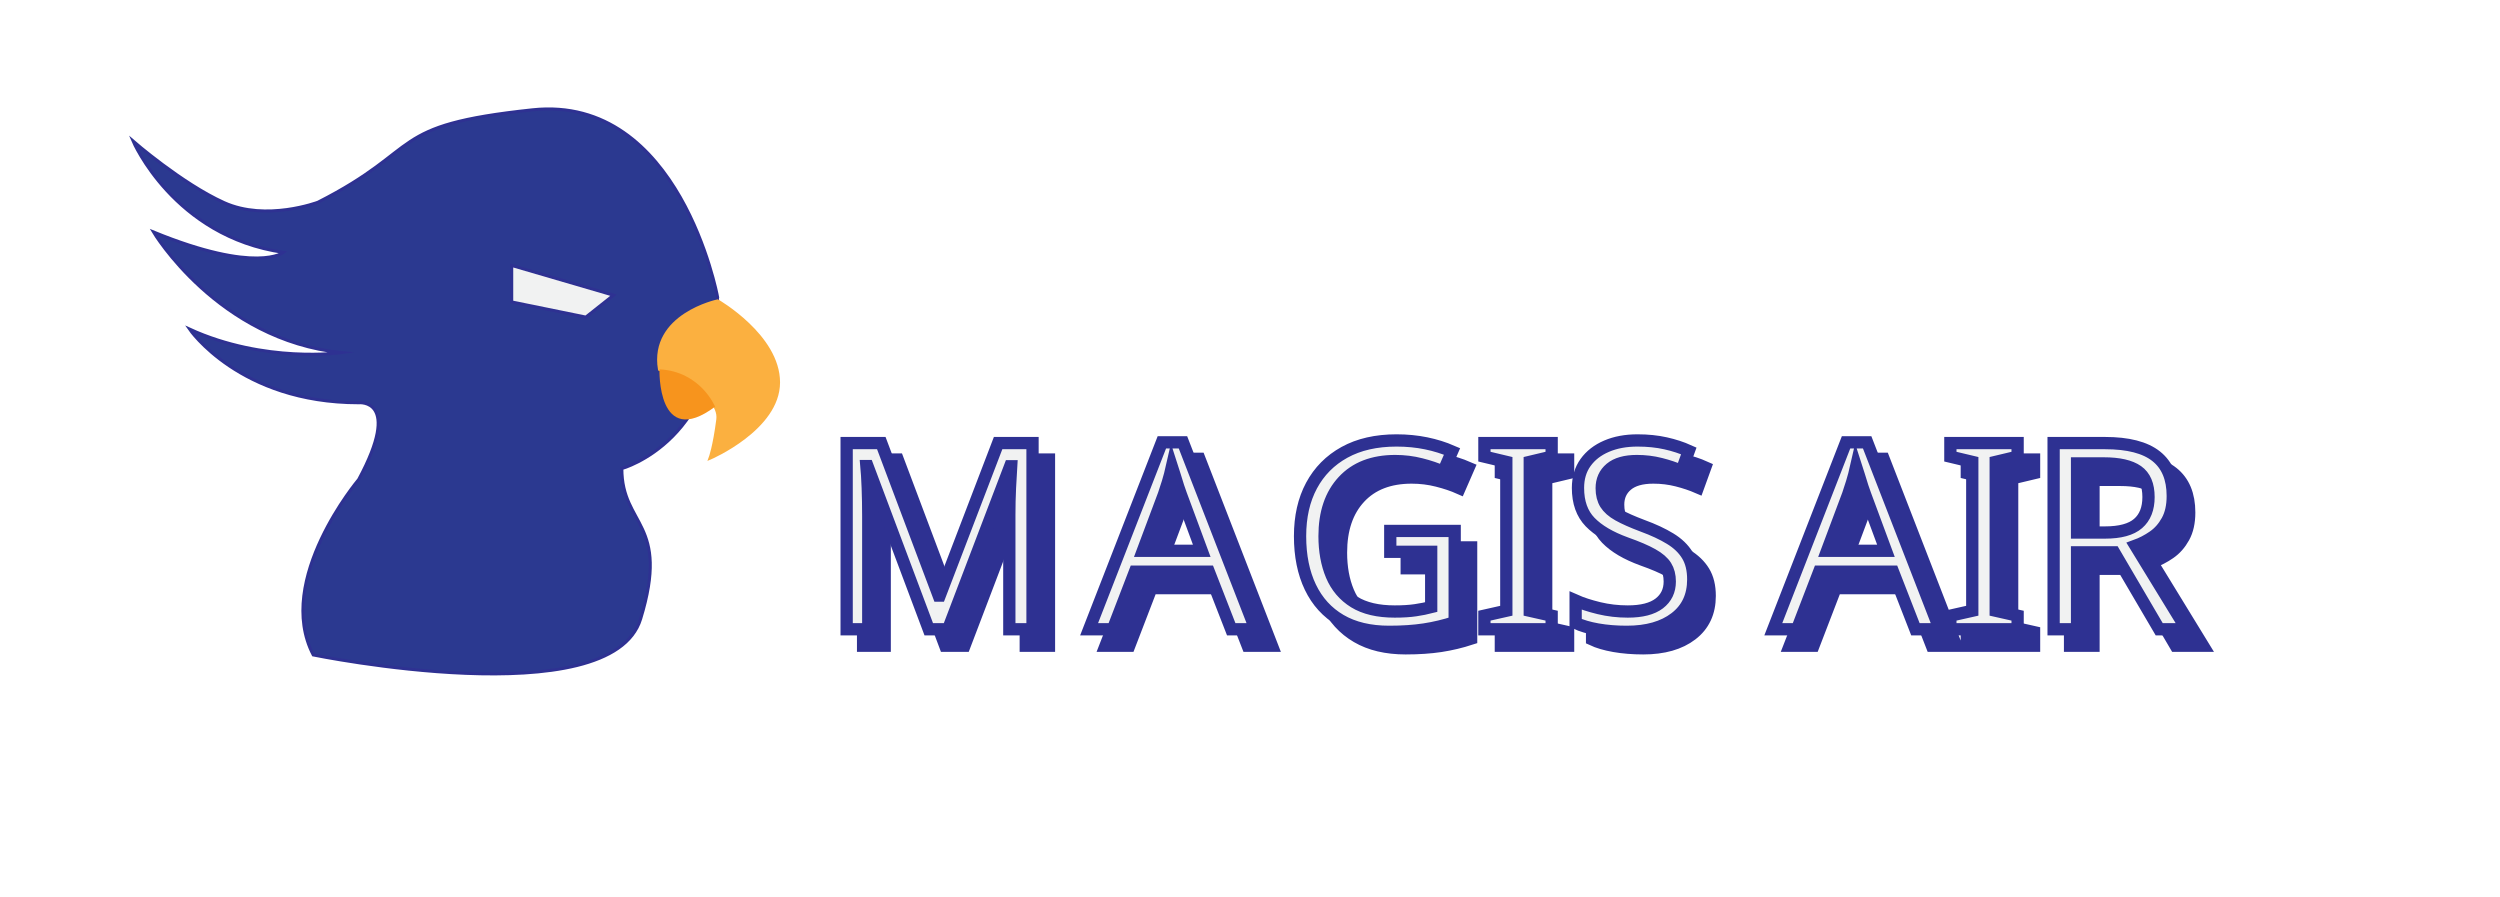
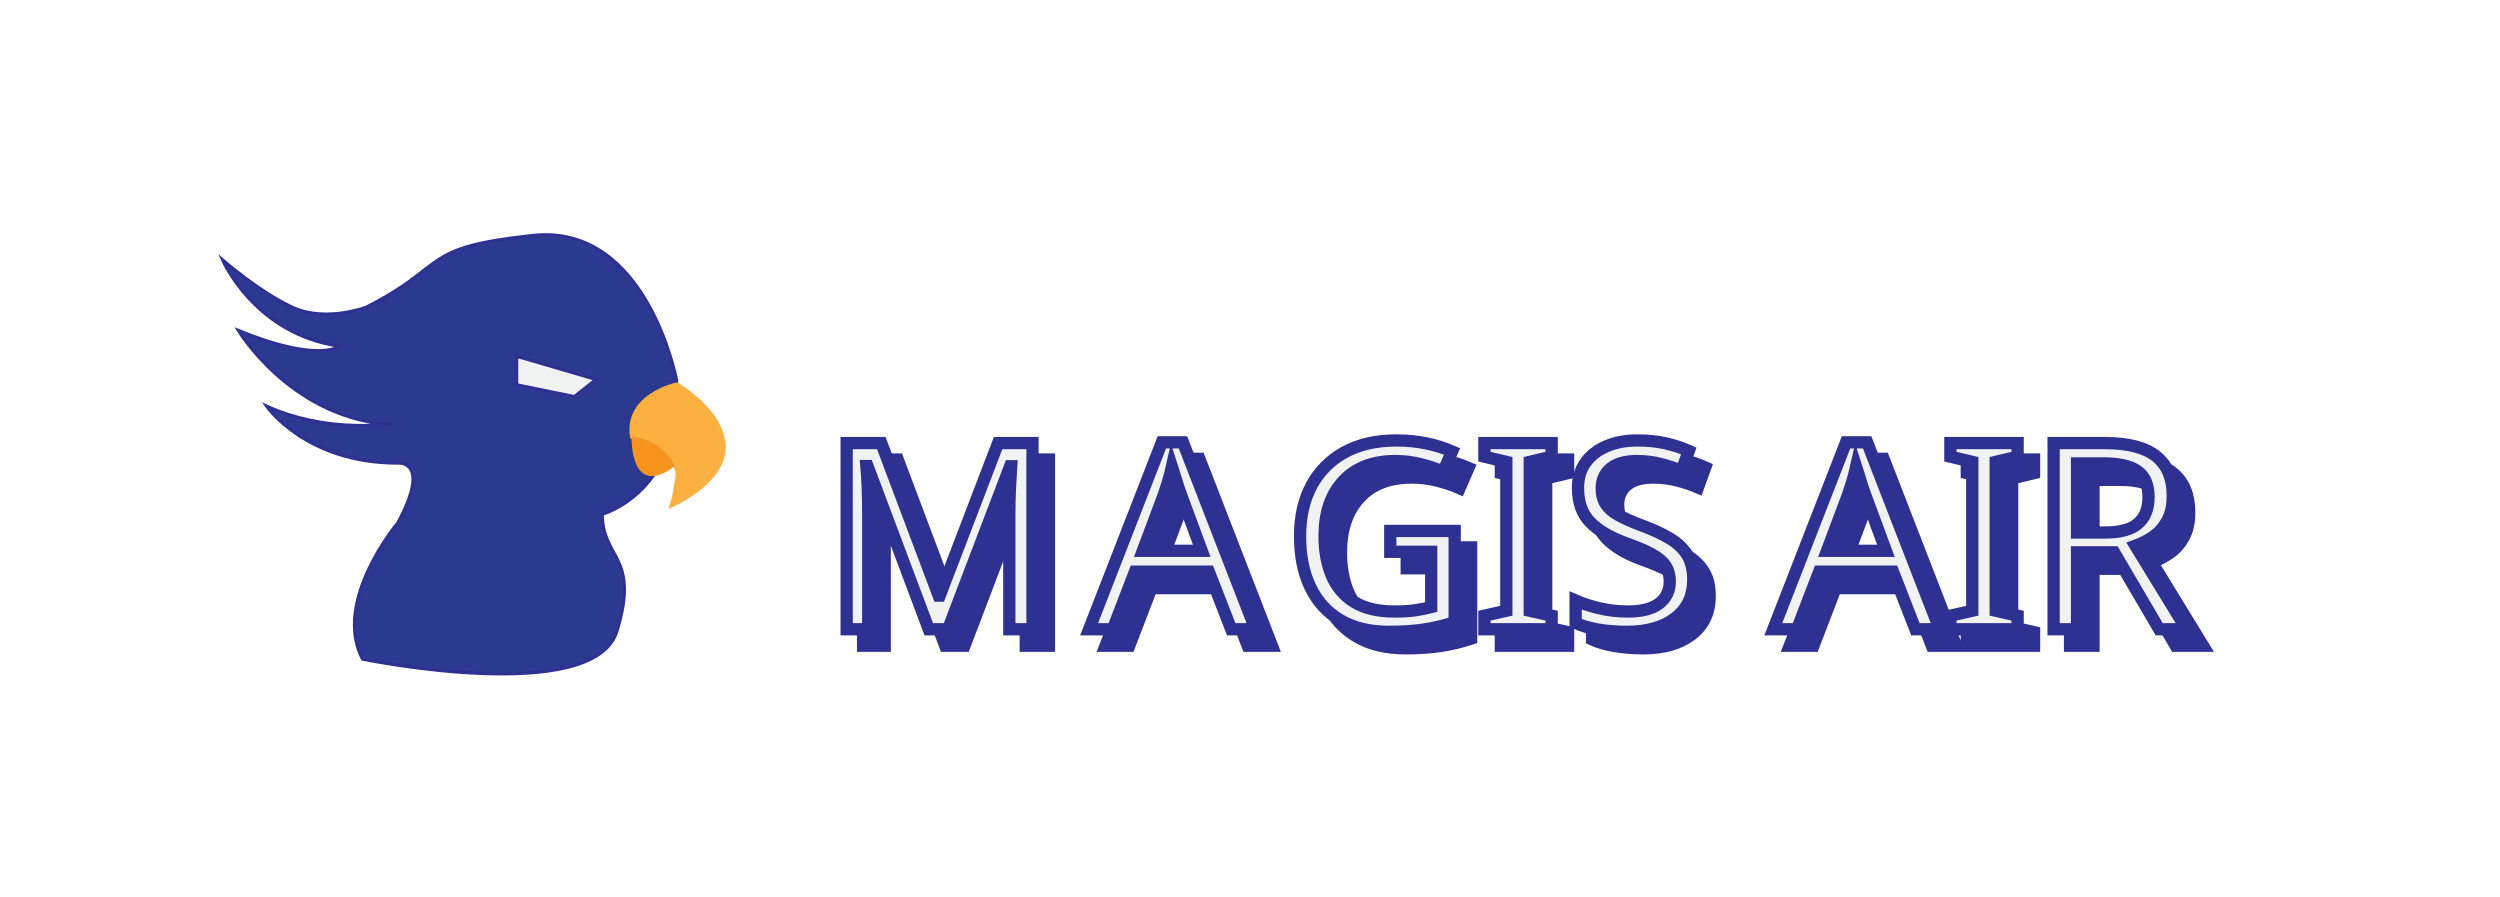
<svg xmlns="http://www.w3.org/2000/svg" id="Layer_1" data-name="Layer 1" viewBox="0 0 814.98 292.09">
  <defs>
    <style>
      .cls-1 {
        fill: #fbb040;
        stroke: #fbb040;
      }

      .cls-1, .cls-2, .cls-3, .cls-4, .cls-5 {
        stroke-miterlimit: 10;
      }

      .cls-2 {
        fill: #2e3192;
      }

      .cls-2, .cls-3, .cls-4, .cls-5 {
        stroke: #2e3192;
      }

      .cls-2, .cls-4 {
        font-family: Mallory-BoldItalic, Mallory;
        font-size: 85px;
        stroke-width: 4px;
      }

      .cls-3, .cls-4 {
        fill: #f1f2f2;
      }

      .cls-6 {
        letter-spacing: -.06em;
      }

      .cls-7 {
        fill: #f7941d;
      }

      .cls-5 {
        fill: #2b3990;
      }
    </style>
  </defs>
-   <path class="cls-5" d="M233.87,96.57s-12.26-65.87-60.26-60.77-34.91,12.33-69.96,30.13c0,0-16.85,6.36-30.64,.11s-29.62-20.03-29.62-20.03c0,0,13.28,31.15,49.02,36.26,0,0-8.68,7.15-42.38-6.64,0,0,20.94,35.23,61.28,39.32,0,0-25.02,3.57-49.53-7.66,0,0,16.34,24,55.15,24,0,0,14.3-1.53,0,25.02,0,0-27.57,32.68-14.81,57.19,0,0,97.02,19.91,106.72-11.74s-6.13-30.13-6.13-49.02c0,0,33.7-9.19,31.15-56.17Z" />
-   <polygon class="cls-3" points="166.81 86.53 200 96.23 190.98 103.38 166.81 98.44 166.81 86.53" />
-   <path class="cls-1" d="M233.94,98.1s-21.86,4.6-18.96,22.3c0,0,20.19,7.32,19.03,16.34s-2.52,12.6-2.52,12.6c0,0,22.3-9.53,22.3-24.68s-19.85-26.56-19.85-26.56Z" />
-   <path class="cls-7" d="M214.98,120.4s-.83,26.3,18.13,12.18c0,0-4.68-11.5-18.13-12.18Z" />
+   <path class="cls-5" d="M220.58,123.97s-9.53-51.21-46.84-47.24c-37.32,3.97-27.14,9.58-54.39,23.42,0,0-13.1,4.94-23.82,.09-10.72-4.85-23.02-15.57-23.02-15.57,0,0,10.32,24.22,38.11,28.19,0,0-6.75,5.56-32.95-5.16,0,0,16.28,27.39,47.64,30.57,0,0-19.45,2.78-38.51-5.95,0,0,12.7,18.66,42.87,18.66,0,0,11.12-1.19,0,19.45,0,0-21.44,25.41-11.51,44.46,0,0,75.42,15.48,82.97-9.13s-4.76-23.42-4.76-38.11c0,0,26.2-7.15,24.22-43.67Z" />
+   <polygon class="cls-3" points="168.45 116.17 194.25 123.71 187.24 129.27 168.45 125.43 168.45 116.17" />
+   <path class="cls-1" d="M220.64,125.16s-16.99,3.57-14.74,17.34c0,0,15.7,5.69,14.8,12.7-.9,7.01-1.96,9.79-1.96,9.79,0,0,17.33-7.41,17.33-19.19s-15.43-20.64-15.43-20.64Z" />
+   <path class="cls-7" d="M205.89,142.5s-.64,20.45,14.09,9.47c0,0-3.64-8.94-14.09-9.47Z" />
  <text class="cls-2" transform="translate(273.11 210.5)">
    <tspan x="0" y="0">M</tspan>
    <tspan class="cls-6" x="87.29" y="0">A</tspan>
    <tspan x="150.87" y="0">GIS AIR</tspan>
  </text>
  <text class="cls-4" transform="translate(267.75 205.13)">
    <tspan x="0" y="0">M</tspan>
    <tspan class="cls-6" x="87.29" y="0">A</tspan>
    <tspan x="150.87" y="0">GIS AIR</tspan>
  </text>
</svg>
